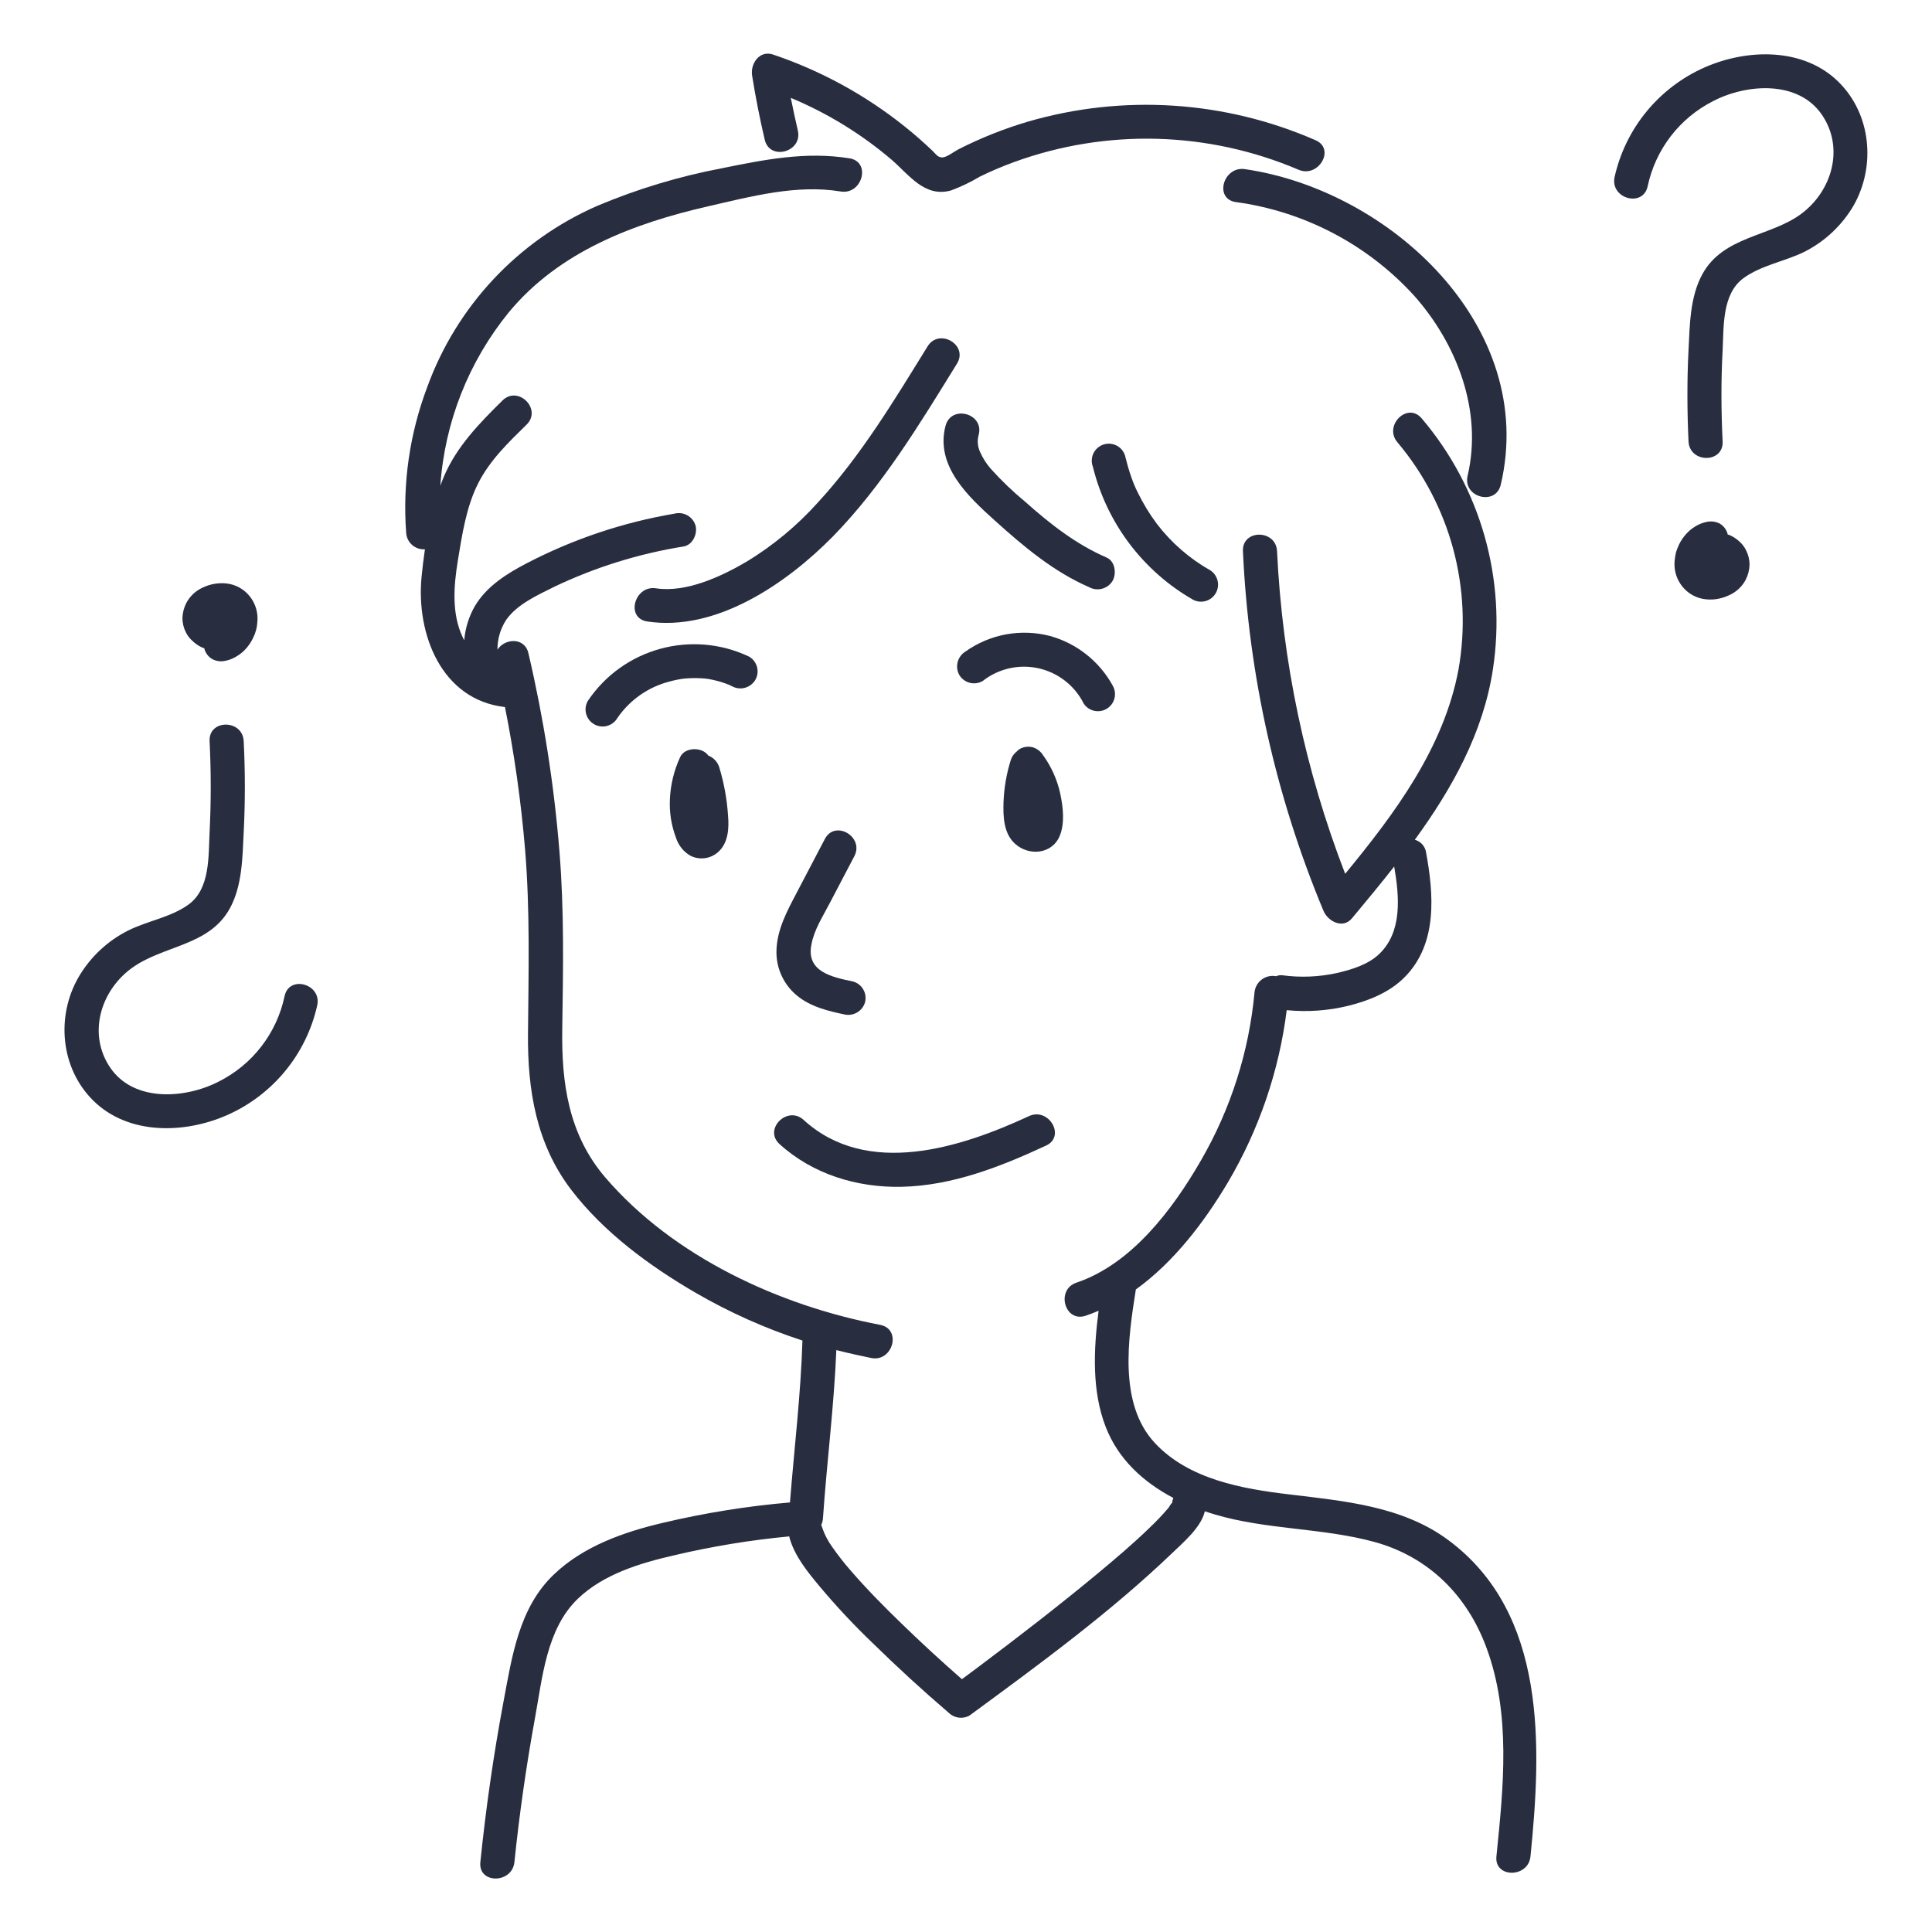
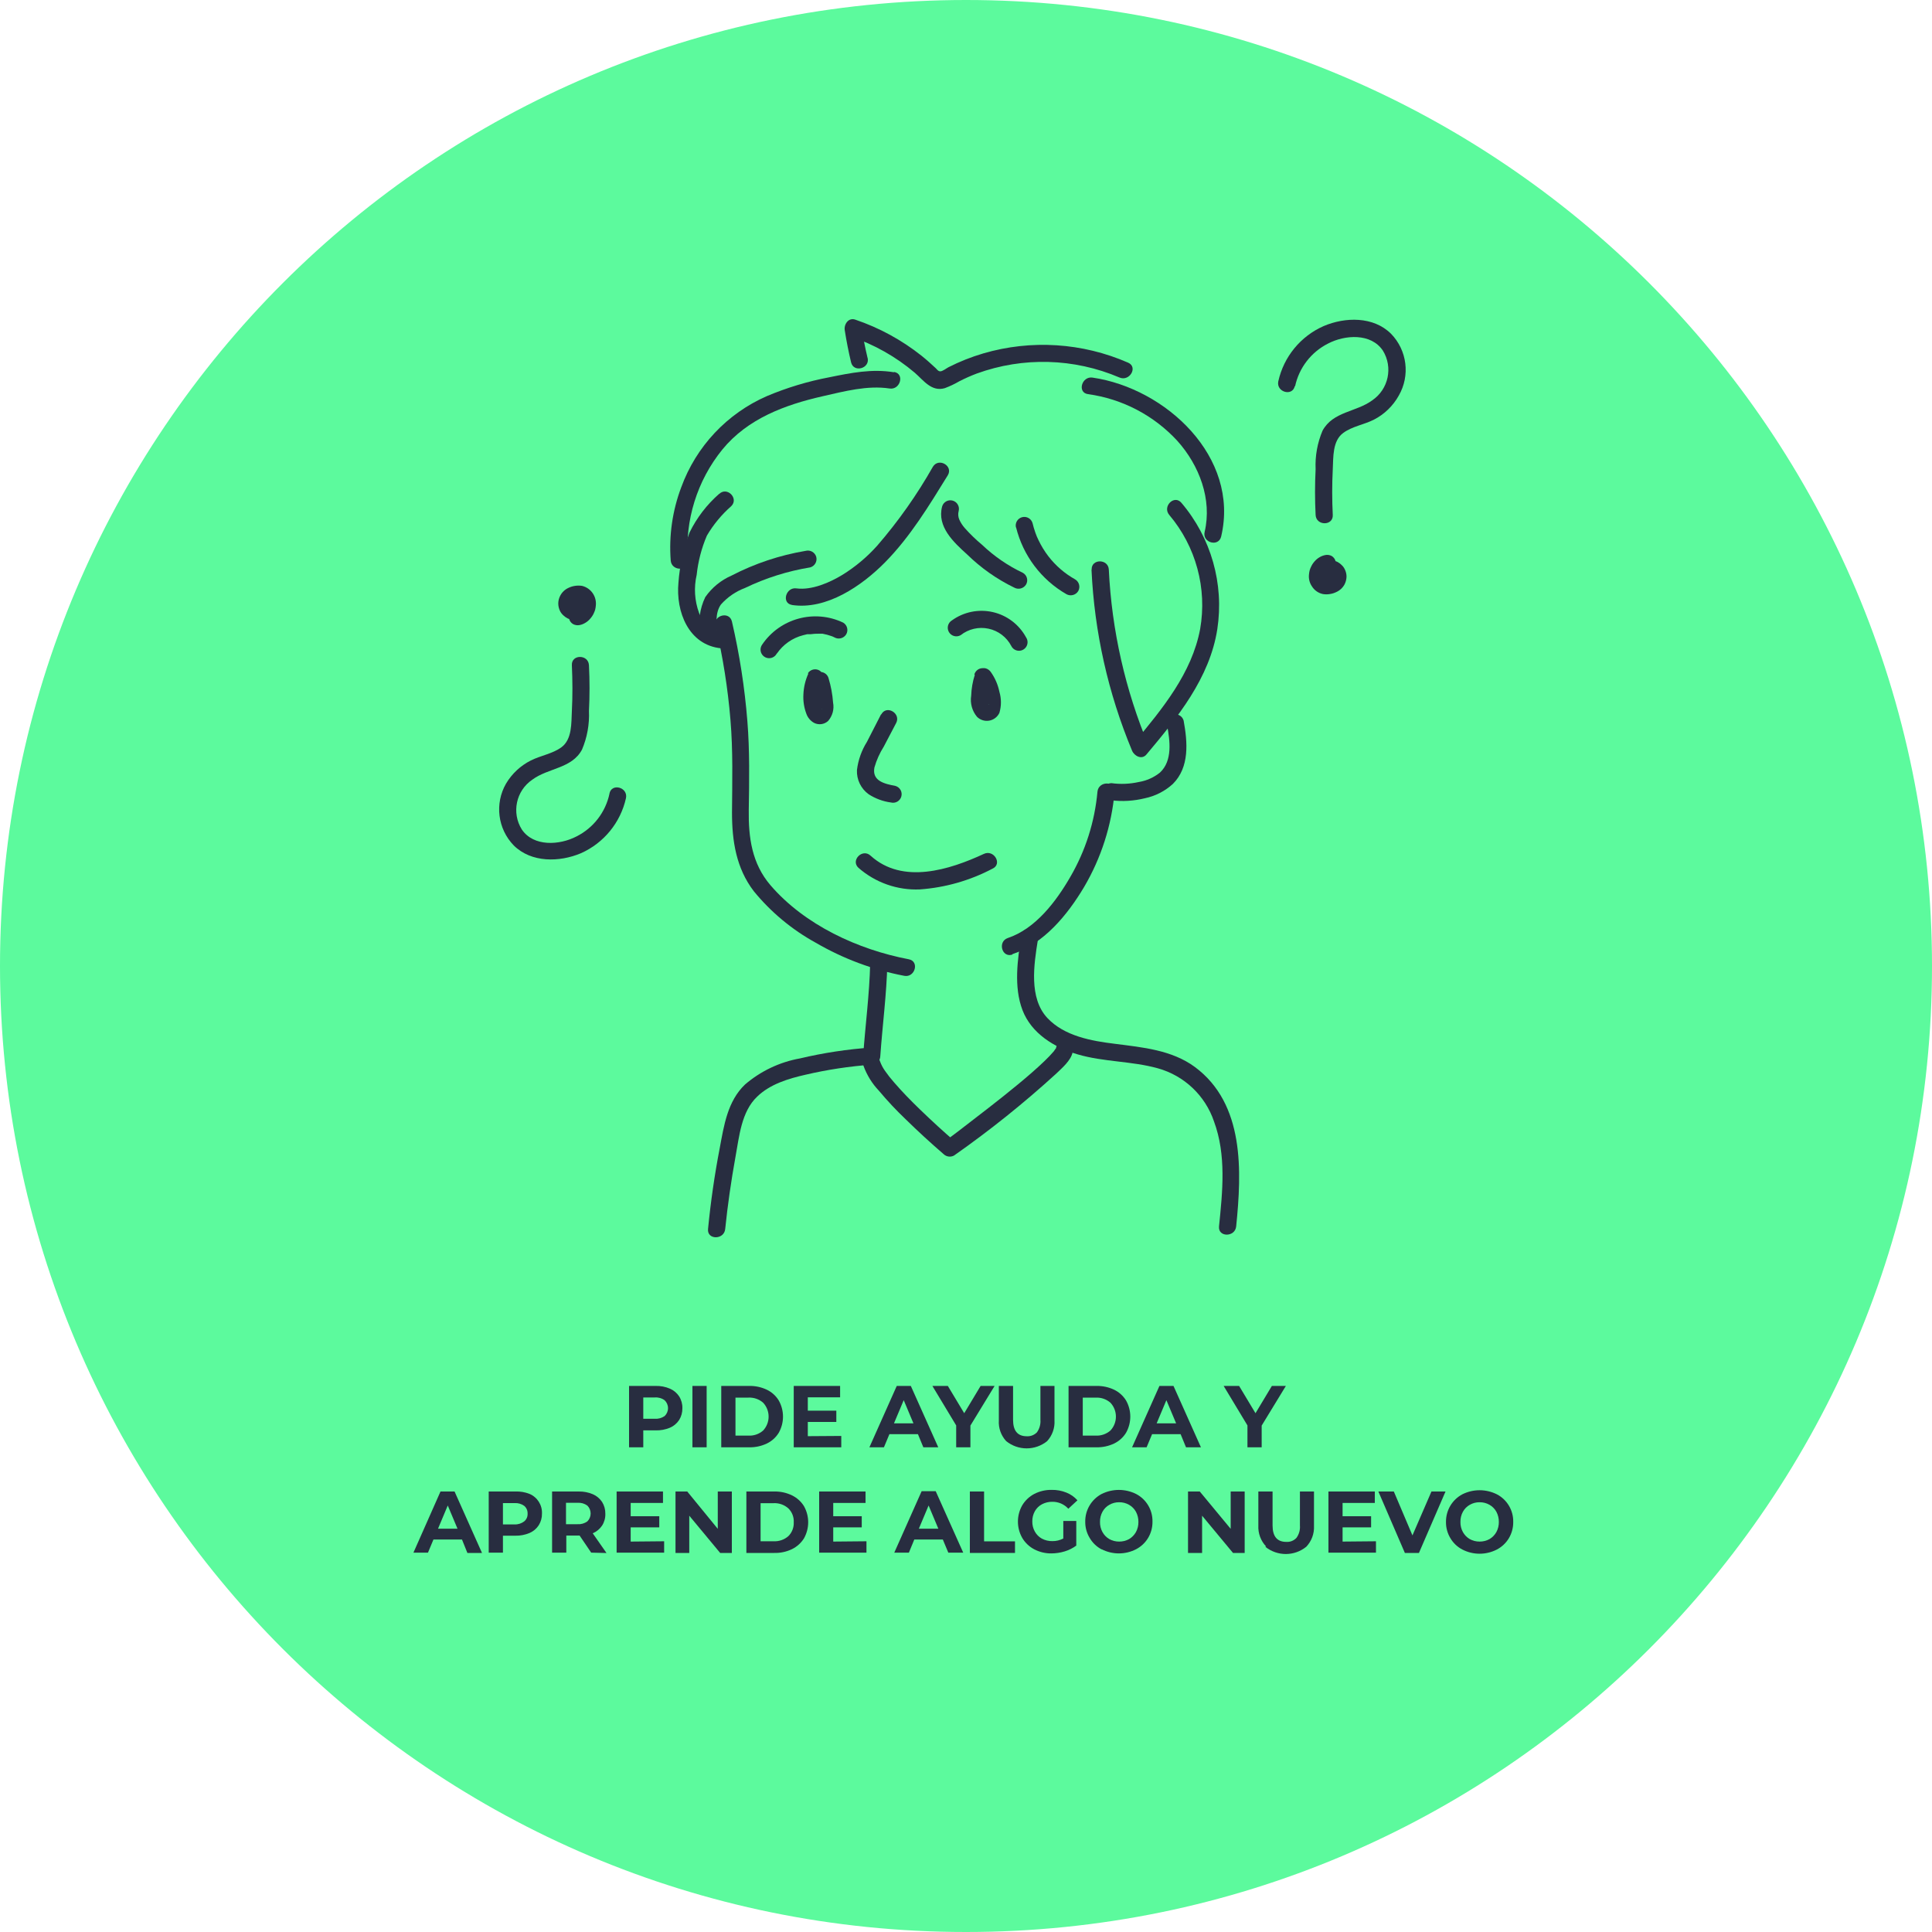
- <svg xmlns="http://www.w3.org/2000/svg" id="Layer_1" data-name="Layer 1" viewBox="0 0 350 350">
+ <svg xmlns="http://www.w3.org/2000/svg" id="Layer_1" data-name="Layer 1" viewBox="0 0 250 250">
  <defs>
-     <style>.cls-1{fill:#282d40;}</style>
+     <style>.cls-1{fill:#5cfa9d;}.cls-2{fill:#282d40;}</style>
  </defs>
-   <path class="cls-1" d="M262.37,279c-8.29-6.16-18.86-7.07-28.77-8.27-8.52-1-18.23-2.72-24.37-9.3-6.66-7.13-4.86-19-3.46-27.83,6.93-5,12.43-12.26,16.68-19.41A81.27,81.27,0,0,0,233.1,183a33.19,33.19,0,0,0,11.19-.8c3.67-.91,7.46-2.43,10.16-5.16,6.05-6.09,5.29-15.09,3.86-22.82a2.82,2.82,0,0,0-2-2.09c6.76-9.3,12.38-19.36,14.14-30.84a56.92,56.92,0,0,0-12.92-45.52c-2.58-3-6.93,1.35-4.37,4.36a50.26,50.26,0,0,1,11.07,41.11c-2.66,14.24-11.5,26.07-20.54,37.06a186.67,186.67,0,0,1-12.34-58.44c-.19-4-6.37-4-6.18,0A191.84,191.84,0,0,0,239.76,165c.79,1.9,3.5,3.36,5.16,1.36,2.55-3.06,5.14-6.18,7.65-9.38.94,5.42,1.52,11.87-2.77,15.9-2,1.89-5,2.79-7.59,3.39a28.39,28.39,0,0,1-9.9.41,2.21,2.21,0,0,0-1.14.17,3.3,3.3,0,0,0-3.9,2.91,74.4,74.4,0,0,1-9.72,30.49C212.44,219.11,205,229,195,232.37c-3.75,1.26-2.14,7.23,1.64,6,.81-.27,1.6-.58,2.38-.92-.91,7.05-1.24,14.5,1.27,21,2.27,5.91,6.87,10.08,12.28,12.92a3.25,3.25,0,0,0-.19.6.57.57,0,0,0,0,.22,1.15,1.15,0,0,0-.17.19c-.6.78-.18.36-.64.91a45.62,45.62,0,0,1-3.25,3.42c-3.09,3-6.38,5.78-9.69,8.53-6.93,5.74-14.06,11.24-21.25,16.64l-3.12,2.32q-5.56-4.86-10.86-10c-3.22-3.11-6.38-6.31-9.31-9.7a47.88,47.88,0,0,1-3.3-4.22,13,13,0,0,1-1.81-3.45,3,3,0,0,0-.21-.55,3.44,3.44,0,0,0,.32-1.27c.7-10.15,2-20.26,2.42-30.43,2.1.54,4.21,1,6.34,1.44,3.88.75,5.55-5.21,1.64-6-18.29-3.49-37.47-12.33-49.8-26.67-6.7-7.8-8-17.14-7.83-27.09.16-10.7.36-21.3-.51-32a243.4,243.4,0,0,0-5.62-35.91c-.69-3-4.35-2.69-5.61-.65a9.71,9.71,0,0,1,1.57-5.39c2-2.86,5.65-4.47,8.7-6A86,86,0,0,1,123.84,99c1.64-.27,2.57-2.31,2.16-3.8a3.16,3.16,0,0,0-3.8-2.15A91,91,0,0,0,95.5,102c-3.63,1.88-7.32,4.18-9.46,7.78A14.87,14.87,0,0,0,84.1,116c-.11-.2-.21-.4-.3-.61-2-4.24-1.6-9.26-.87-13.75.76-4.67,1.53-9.83,3.7-14.09s5.5-7.41,8.77-10.63c2.84-2.79-1.53-7.16-4.37-4.37-4.17,4.11-8.33,8.37-10.64,13.85-.22.52-.42,1.06-.62,1.61A55.79,55.79,0,0,1,92.18,56.57c9.1-11,22.58-16.1,36.12-19.2,7.74-1.77,16-4,24-2.68,3.89.64,5.56-5.31,1.64-6-7.92-1.29-15.49.23-23.26,1.81a111.76,111.76,0,0,0-22.43,6.77A57.15,57.15,0,0,0,77.38,70.17a61.74,61.74,0,0,0-3.8,26.34,3.19,3.19,0,0,0,3.4,3c-.25,1.69-.45,3.37-.61,5-1,10.32,3.57,22.27,15.11,23.58a230.56,230.56,0,0,1,3.64,25.77c.92,11.16.63,22.22.53,33.4-.09,10.24,1.5,20,7.86,28.32,5.89,7.68,14.09,13.71,22.39,18.55a100.83,100.83,0,0,0,19.47,8.72c-.3,9.81-1.49,19.55-2.26,29.33a159.61,159.61,0,0,0-23,3.69c-7.1,1.67-14.41,4.23-19.78,9.37-6.3,6-7.57,14.8-9.11,23-1.81,9.63-3.2,19.35-4.2,29.1-.41,4,5.77,3.92,6.17,0q1.35-13.06,3.71-26c1.36-7.38,2.08-16.26,7.8-21.73,4.67-4.46,11.27-6.44,17.42-7.85A153.63,153.63,0,0,1,143,278.33a.7.7,0,0,0,0,.14c.91,3.41,3.35,6.36,5.55,9a128.25,128.25,0,0,0,9.64,10.28c4.42,4.33,9,8.53,13.7,12.55a3.15,3.15,0,0,0,3.74.49c12.59-9.24,25.45-18.64,36.74-29.45,2.06-2,5.2-4.61,5.9-7.56.6.21,1.2.4,1.81.58,9.44,2.8,19.48,2.39,29,5,9.76,2.72,16.71,9.67,20.2,19.12,4.48,12.11,3.08,25.28,1.81,37.83-.4,3.95,5.78,3.93,6.17,0C279.25,316.52,280.33,292.3,262.37,279Z" />
-   <path class="cls-1" d="M163.32,215c9.23-.2,17.94-3.64,26.19-7.47,3.61-1.67.47-7-3.11-5.33-12.35,5.73-29.3,11.2-40.82.68-2.93-2.67-7.31,1.68-4.37,4.37C147.22,212.72,155.26,215.17,163.32,215Z" />
-   <path class="cls-1" d="M150.33,163.58l4.44-8.47c1.84-3.52-3.49-6.65-5.34-3.12l-5.18,9.89c-1.68,3.2-3.43,6.45-3.58,10.15a10.18,10.18,0,0,0,4.23,8.73c2.31,1.7,5.21,2.41,8,3a3.17,3.17,0,0,0,3.8-2.15,3.11,3.11,0,0,0-2.16-3.8C150.63,177,146,176,147,171.09,147.49,168.41,149.08,166,150.33,163.58Z" />
-   <path class="cls-1" d="M196.23,127.31a3.09,3.09,0,1,0,5.34-3.12,18.64,18.64,0,0,0-11.44-9,18.43,18.43,0,0,0-15.24,2.85,3.18,3.18,0,0,0-1.11,4.23,3.12,3.12,0,0,0,4.23,1.11,12.1,12.1,0,0,1,18.22,3.89Z" />
-   <path class="cls-1" d="M136.83,123.18a3.1,3.1,0,0,0-1.11-4.22,23.21,23.21,0,0,0-29.22,8,3.09,3.09,0,0,0,5.34,3.12,16.39,16.39,0,0,1,9.39-6.6c.49-.14,1-.25,1.48-.35l.73-.13.44-.06a20,20,0,0,1,3.19-.06,10.51,10.51,0,0,1,1.18.11c.55.09,1.1.21,1.64.35a14.09,14.09,0,0,1,1.44.44,7.7,7.7,0,0,1,1.28.54A3.15,3.15,0,0,0,136.83,123.18Z" />
-   <path class="cls-1" d="M128.32,136.88a2.65,2.65,0,0,0-.9-.78c-1.35-.71-3.53-.46-4.23,1.11a20.36,20.36,0,0,0-1.83,7.52,17.3,17.3,0,0,0,1.09,7,5.76,5.76,0,0,0,2.64,3.3,4.48,4.48,0,0,0,5-.67c1.86-1.64,2-4.34,1.8-6.62A38.72,38.72,0,0,0,130.3,139,3.33,3.33,0,0,0,128.32,136.88Z" />
-   <path class="cls-1" d="M192.08,143.8a18.62,18.62,0,0,0-3.13-7,3.36,3.36,0,0,0-1.85-1.42,3.19,3.19,0,0,0-2.38.31,3.51,3.51,0,0,0-.55.47,3.19,3.19,0,0,0-1.07,1.57,29,29,0,0,0-1.3,7.57c-.09,2.58,0,5.68,2.08,7.55,2.5,2.27,6.69,1.93,8.09-1.4C192.94,149.11,192.58,146.17,192.08,143.8Z" />
-   <path class="cls-1" d="M138.54,25.32c.91,3.86,6.87,2.23,6-1.65q-.69-3-1.28-5.94A69.13,69.13,0,0,1,161.48,28.9c3.21,2.75,6,6.94,10.81,5.6A31.47,31.47,0,0,0,177.5,32a64.47,64.47,0,0,1,6.29-2.67,70.13,70.13,0,0,1,51.43,1.41c3.61,1.58,6.76-3.74,3.12-5.33a76.63,76.63,0,0,0-52.17-3.36,74.51,74.51,0,0,0-12.54,5c-.7.35-2.19,1.53-3,1.47s-1.08-.6-1.63-1.13c-1.65-1.58-3.36-3.09-5.15-4.51a78.15,78.15,0,0,0-23.81-13c-2.45-.83-4.13,1.67-3.79,3.8Q137.19,19.57,138.54,25.32Z" />
-   <path class="cls-1" d="M223.84,36.6a53.48,53.48,0,0,1,32.25,16.86c7.84,8.77,12.54,21,9.78,32.74-.91,3.87,5.05,5.52,6,1.64,6.74-28.63-20-53.36-46.34-57.2C221.6,30.07,219.92,36,223.84,36.6Z" />
-   <path class="cls-1" d="M173.37,65.87c2.09-3.4-3.25-6.5-5.33-3.12-6.09,9.85-12.12,19.9-20,28.42a57.45,57.45,0,0,1-12.72,10.54c-4.6,2.71-11,5.7-16.47,4.87-3.89-.6-5.57,5.35-1.64,6,12.54,1.92,25.3-6.9,33.64-15.36C159.87,88,166.62,76.79,173.37,65.87Z" />
-   <path class="cls-1" d="M200.46,101c-5.55-2.4-10.27-6.12-14.76-10.12a57.4,57.4,0,0,1-6.25-6,12.1,12.1,0,0,1-1.9-3,4.49,4.49,0,0,1-.25-3.13c1-3.84-4.94-5.49-6-1.64-1.93,7.28,4.12,12.87,9,17.26,5.15,4.65,10.59,9.21,17,12a3.19,3.19,0,0,0,4.23-1.1C202.33,103.9,202,101.65,200.46,101Z" />
-   <path class="cls-1" d="M216.16,108.66a3.09,3.09,0,0,0,3.11-5.33,32,32,0,0,1-9.67-8.4,35.08,35.08,0,0,1-3.5-5.74,22,22,0,0,1-1.18-2.83c-.39-1.12-.72-2.25-1-3.39A3.09,3.09,0,1,0,198,84.61,38.28,38.28,0,0,0,216.16,108.66Z" />
-   <path class="cls-1" d="M333.1,14.87c-6.34-6.3-16.53-6.06-24.24-2.68a28.51,28.51,0,0,0-16.37,19.92c-.8,3.88,5.16,5.54,6,1.64a22.52,22.52,0,0,1,11.91-15.46c6.06-3.13,15.41-3.79,19.69,2.55,4.06,6,1.8,13.76-3.79,17.91s-14.12,4-17.9,10.92c-2.26,4.13-2.28,9.21-2.51,13.8-.28,5.49-.25,11,0,16.49.2,4,6.38,4,6.18,0-.27-5.5-.3-11,0-16.49.22-4.35-.13-10.26,3.82-13.11,3.21-2.32,7.44-3,10.95-4.72a21.67,21.67,0,0,0,9-8.48C339.82,30.06,339,20.73,333.1,14.87Z" />
-   <path class="cls-1" d="M315.1,98.09A6.54,6.54,0,0,0,313.48,97l-.51-.19s0-.07,0-.1a3.13,3.13,0,0,0-1.41-1.85,3.52,3.52,0,0,0-2.39-.31,6.21,6.21,0,0,0-2.07.83,7.15,7.15,0,0,0-1.71,1.44,7.9,7.9,0,0,0-1.23,1.86,11.11,11.11,0,0,0-.53,1.35,11.35,11.35,0,0,0-.25,1.53,6.43,6.43,0,0,0,1.06,4.24,6.24,6.24,0,0,0,3.95,2.67,7.56,7.56,0,0,0,2.51.07,8.11,8.11,0,0,0,2.34-.71,6.26,6.26,0,0,0,3-2.78,6.51,6.51,0,0,0,.71-2.73,5.82,5.82,0,0,0-.64-2.65A5.29,5.29,0,0,0,315.1,98.09Z" />
-   <path class="cls-1" d="M51.55,180.48a22.5,22.5,0,0,1-11.91,15.45c-6.06,3.13-15.41,3.79-19.69-2.54-4.06-6-1.8-13.76,3.79-17.92,5.74-4.27,14.12-4,17.9-10.91,2.26-4.13,2.28-9.22,2.51-13.8a164.9,164.9,0,0,0,0-16.49c-.2-4-6.38-4-6.18,0a164.9,164.9,0,0,1,0,16.49c-.22,4.34.13,10.25-3.82,13.11-3.21,2.32-7.44,2.95-10.95,4.71a21.69,21.69,0,0,0-9,8.49c-4.06,7.09-3.23,16.42,2.66,22.28,6.34,6.3,16.53,6.07,24.24,2.68a28.52,28.52,0,0,0,16.37-19.91C58.31,178.24,52.35,176.58,51.55,180.48Z" />
-   <path class="cls-1" d="M34.9,116.14a6.25,6.25,0,0,0,1.62,1.12,5.27,5.27,0,0,0,.51.19s0,.07,0,.11a3.11,3.11,0,0,0,1.42,1.84,3.43,3.43,0,0,0,2.38.31,6,6,0,0,0,2.07-.83,6.89,6.89,0,0,0,1.71-1.43,8,8,0,0,0,1.23-1.87,7.1,7.1,0,0,0,.78-2.87,6.45,6.45,0,0,0-1.06-4.25,6.28,6.28,0,0,0-3.95-2.67,7.56,7.56,0,0,0-2.51-.06,7.79,7.79,0,0,0-2.34.7,6.29,6.29,0,0,0-3,2.79,6.43,6.43,0,0,0-.71,2.72,5.76,5.76,0,0,0,.64,2.65A5.21,5.21,0,0,0,34.9,116.14Z" />
+   <circle class="cls-1" cx="125" cy="125" r="125" />
+   <path class="cls-2" d="M86.68,179.69a2.7,2.7,0,0,1,1.2,1,2.74,2.74,0,0,1,.42,1.53,2.79,2.79,0,0,1-.42,1.53,2.7,2.7,0,0,1-1.2,1,4.49,4.49,0,0,1-1.83.34H83.24v2.19H81.4v-7.94h3.45A4.33,4.33,0,0,1,86.68,179.69ZM86,183.24a1.41,1.41,0,0,0,0-2.05,1.89,1.89,0,0,0-1.26-.36h-1.5v2.76h1.5A2,2,0,0,0,86,183.24Z" />
+   <path class="cls-2" d="M89.6,179.34h1.84v7.94H89.6Z" />
+   <path class="cls-2" d="M93.33,179.34h3.61a5.08,5.08,0,0,1,2.29.49,3.65,3.65,0,0,1,1.54,1.39,4.25,4.25,0,0,1,0,4.18,3.65,3.65,0,0,1-1.54,1.39,5.08,5.08,0,0,1-2.29.49H93.33Zm3.52,6.43a2.68,2.68,0,0,0,1.9-.66,2.64,2.64,0,0,0,0-3.6,2.68,2.68,0,0,0-1.9-.66H95.17v4.92Z" />
+   <path class="cls-2" d="M108.86,185.81v1.47h-6.15v-7.94h6v1.47h-4.18v1.73h3.69V184h-3.69v1.84Z" />
+   <path class="cls-2" d="M118.78,185.58h-3.69l-.71,1.7H112.5l3.54-7.94h1.82l3.55,7.94h-1.93Zm-.58-1.4-1.26-3-1.26,3Z" />
+   <path class="cls-2" d="M125.57,184.47v2.81h-1.84v-2.83l-3.08-5.11h2l2.12,3.53,2.12-3.53h1.81Z" />
+   <path class="cls-2" d="M130.2,186.48a3.61,3.61,0,0,1-.95-2.69v-4.45h1.84v4.38q0,2.13,1.77,2.13a1.68,1.68,0,0,0,1.32-.51,2.45,2.45,0,0,0,.45-1.62v-4.38h1.82v4.45a3.65,3.65,0,0,1-.95,2.69,4.21,4.21,0,0,1-5.3,0Z" />
+   <path class="cls-2" d="M138.27,179.34h3.61a5.1,5.1,0,0,1,2.29.49,3.71,3.71,0,0,1,1.54,1.39,4.25,4.25,0,0,1,0,4.18,3.71,3.71,0,0,1-1.54,1.39,5.1,5.1,0,0,1-2.29.49h-3.61Zm3.52,6.43a2.7,2.7,0,0,0,1.9-.66,2.64,2.64,0,0,0,0-3.6,2.7,2.7,0,0,0-1.9-.66h-1.68v4.92Z" />
+   <path class="cls-2" d="M152.77,185.58h-3.69l-.71,1.7h-1.88l3.54-7.94h1.82l3.55,7.94h-1.93Zm-.58-1.4-1.26-3-1.26,3Z" />
+   <path class="cls-2" d="M163.26,184.47v2.81h-1.84v-2.83l-3.08-5.11h2l2.12,3.53,2.12-3.53h1.81Z" />
+   <path class="cls-2" d="M59.78,199.21H56.09l-.71,1.7H53.5L57,193h1.82l3.55,7.95H60.48Zm-.58-1.4-1.26-3-1.26,3Z" />
+   <path class="cls-2" d="M68.52,193.31a2.64,2.64,0,0,1,1.61,2.54,2.73,2.73,0,0,1-.42,1.52,2.67,2.67,0,0,1-1.19,1,4.51,4.51,0,0,1-1.84.35h-1.6v2.19H63.24V193h3.44A4.51,4.51,0,0,1,68.52,193.31Zm-.68,3.55a1.21,1.21,0,0,0,.43-1,1.25,1.25,0,0,0-.43-1,1.93,1.93,0,0,0-1.26-.36h-1.5v2.76h1.5A1.93,1.93,0,0,0,67.84,196.86Z" />
+   <path class="cls-2" d="M76.5,200.91,75,198.7H73.28v2.21H71.44V193h3.44a4.46,4.46,0,0,1,1.83.35,2.77,2.77,0,0,1,1.2,1,2.8,2.8,0,0,1,.42,1.54,2.68,2.68,0,0,1-.42,1.52,2.77,2.77,0,0,1-1.21,1l1.78,2.55ZM76,194.82a1.93,1.93,0,0,0-1.26-.36h-1.5v2.77h1.5a1.93,1.93,0,0,0,1.26-.36,1.44,1.44,0,0,0,0-2.05Z" />
+   <path class="cls-2" d="M85.94,199.44v1.47H79.79V193h6v1.48H81.61v1.72h3.7v1.44h-3.7v1.84Z" />
+   <path class="cls-2" d="M94.7,193v7.95H93.19l-4-4.82v4.82H87.41V193h1.52l3.95,4.83V193Z" />
+   <path class="cls-2" d="M96.58,193h3.61a5,5,0,0,1,2.29.5,3.73,3.73,0,0,1,1.55,1.39,4.25,4.25,0,0,1,0,4.18,3.8,3.8,0,0,1-1.55,1.39,5,5,0,0,1-2.29.49H96.58Zm3.52,6.44a2.7,2.7,0,0,0,1.91-.66,2.37,2.37,0,0,0,.7-1.8,2.34,2.34,0,0,0-.7-1.8,2.67,2.67,0,0,0-1.91-.67H98.42v4.93Z" />
+   <path class="cls-2" d="M112.12,199.44v1.47H106V193h6v1.48h-4.18v1.72h3.69v1.44h-3.69v1.84Z" />
+   <path class="cls-2" d="M122,199.21h-3.69l-.7,1.7h-1.89l3.54-7.95h1.82l3.56,7.95h-1.93Zm-.58-1.4-1.26-3-1.26,3Z" />
+   <path class="cls-2" d="M125.5,193h1.84v6.45h4v1.5H125.5Z" />
+   <path class="cls-2" d="M137.59,196.81h1.68V200a5,5,0,0,1-1.5.75,6,6,0,0,1-1.71.26,4.68,4.68,0,0,1-2.23-.53,3.92,3.92,0,0,1-1.55-1.47,4.27,4.27,0,0,1,0-4.23,4,4,0,0,1,1.56-1.47,4.78,4.78,0,0,1,2.25-.52,4.84,4.84,0,0,1,1.9.35,3.75,3.75,0,0,1,1.43,1l-1.18,1.09a2.74,2.74,0,0,0-2.06-.9,2.81,2.81,0,0,0-1.35.32,2.28,2.28,0,0,0-.92.9,2.62,2.62,0,0,0-.33,1.33,2.58,2.58,0,0,0,.33,1.31,2.34,2.34,0,0,0,.91.91,2.79,2.79,0,0,0,1.34.32,2.93,2.93,0,0,0,1.43-.34Z" />
+   <path class="cls-2" d="M142.59,200.51A3.85,3.85,0,0,1,141,199a3.94,3.94,0,0,1-.57-2.1,4,4,0,0,1,2.12-3.58,5,5,0,0,1,4.46,0,3.94,3.94,0,0,1,2.12,3.58,4,4,0,0,1-.56,2.1,3.94,3.94,0,0,1-1.56,1.47,4.87,4.87,0,0,1-4.46,0Zm3.51-1.35a2.43,2.43,0,0,0,.89-.91,2.67,2.67,0,0,0,.32-1.31,2.74,2.74,0,0,0-.32-1.32,2.33,2.33,0,0,0-.89-.9,2.52,2.52,0,0,0-1.28-.33,2.48,2.48,0,0,0-1.27.33,2.27,2.27,0,0,0-.89.9,2.63,2.63,0,0,0-.32,1.32,2.57,2.57,0,0,0,.32,1.31,2.36,2.36,0,0,0,.89.91,2.58,2.58,0,0,0,1.27.32A2.61,2.61,0,0,0,146.1,199.16Z" />
+   <path class="cls-2" d="M161.06,193v7.95h-1.51l-4-4.82v4.82h-1.82V193h1.52l4,4.83V193Z" />
+   <path class="cls-2" d="M163.83,200.11a3.66,3.66,0,0,1-1-2.7V193h1.84v4.39q0,2.13,1.77,2.13a1.64,1.64,0,0,0,1.32-.52,2.4,2.4,0,0,0,.45-1.61V193h1.82v4.45a3.66,3.66,0,0,1-1,2.7,4.21,4.21,0,0,1-5.3,0Z" />
+   <path class="cls-2" d="M178.05,199.44v1.47H171.9V193h6v1.48h-4.17v1.72h3.69v1.44h-3.69v1.84Z" />
+   <path class="cls-2" d="M187.05,193l-3.44,7.95h-1.82L178.36,193h2l2.41,5.68,2.46-5.68Z" />
+   <path class="cls-2" d="M189.23,200.51a3.85,3.85,0,0,1-1.55-1.47,3.94,3.94,0,0,1-.57-2.1,4,4,0,0,1,2.12-3.58,5,5,0,0,1,4.46,0,3.94,3.94,0,0,1,2.12,3.58,4,4,0,0,1-.56,2.1,3.94,3.94,0,0,1-1.56,1.47,4.87,4.87,0,0,1-4.46,0Zm3.51-1.35a2.43,2.43,0,0,0,.89-.91,2.67,2.67,0,0,0,.32-1.31,2.74,2.74,0,0,0-.32-1.32,2.33,2.33,0,0,0-.89-.9,2.52,2.52,0,0,0-1.28-.33,2.48,2.48,0,0,0-1.27.33,2.27,2.27,0,0,0-.89.9,2.63,2.63,0,0,0-.32,1.32,2.57,2.57,0,0,0,.32,1.31,2.36,2.36,0,0,0,.89.91,2.58,2.58,0,0,0,1.27.32A2.61,2.61,0,0,0,192.74,199.16Z" />
+   <path class="cls-2" d="M92.6,81a83.11,83.11,0,0,1,1.92,12.14c.34,4,.23,8,.2,12,0,3.68.54,7.2,2.82,10.18a27.4,27.4,0,0,0,8,6.66,36.24,36.24,0,0,0,11.47,4.29c1.39.27,2-1.87.59-2.14-6.57-1.25-13.47-4.43-17.9-9.58-2.4-2.8-2.86-6.16-2.81-9.74.06-3.84.13-7.65-.18-11.49a88.06,88.06,0,0,0-2-12.9c-.33-1.39-2.47-.8-2.14.59Z" />
+   <path class="cls-2" d="M131,123.47c4.1-1.38,7.13-5.08,9.28-8.69a29.42,29.42,0,0,0,3.95-12.33c.13-1.42-2.09-1.42-2.22,0a26.69,26.69,0,0,1-3.5,11c-1.83,3.17-4.49,6.72-8.1,7.93-1.35.46-.77,2.6.59,2.14Z" />
+   <path class="cls-2" d="M112.6,124.66c-.09,4-.63,8-.91,12l1.11-1.11a57.27,57.27,0,0,0-9.29,1.41,15,15,0,0,0-7.1,3.37c-2.27,2.16-2.73,5.31-3.28,8.25q-1,5.19-1.51,10.46c-.14,1.42,2.08,1.41,2.22,0,.32-3.13.77-6.24,1.33-9.34.49-2.65.75-5.84,2.81-7.8,1.67-1.61,4-2.32,6.25-2.83a55.26,55.26,0,0,1,8.57-1.3,1.13,1.13,0,0,0,1.11-1.11c.28-4,.82-8,.91-12a1.11,1.11,0,0,0-2.22,0Z" />
+   <path class="cls-2" d="M132.16,121.06c-.49,3.1-1,6.64.15,9.65s4.1,4.83,7.12,5.72c3.39,1,7,.86,10.4,1.81a10.7,10.7,0,0,1,7.26,6.87c1.61,4.35,1.11,9.08.65,13.59-.14,1.42,2.08,1.41,2.22,0,.72-7.13,1.11-15.84-5.34-20.63-3-2.21-6.78-2.54-10.34-3-3.06-.37-6.55-1-8.75-3.34-2.42-2.59-1.74-6.93-1.23-10.11.22-1.4-1.92-2-2.14-.59Z" />
+   <path class="cls-2" d="M111.73,137.9a9.25,9.25,0,0,0,2,3.24,44.68,44.68,0,0,0,3.46,3.69q2.39,2.34,4.92,4.52a1.15,1.15,0,0,0,1.35.17,131.77,131.77,0,0,0,13.2-10.58c.75-.73,1.92-1.7,2.14-2.79.28-1.39-1.86-2-2.14-.59-.06.26.14-.12-.07.15s-.07.13-.23.33q-.56.65-1.17,1.23c-1.11,1.07-2.29,2.08-3.48,3.06-2.49,2.06-5.05,4-7.64,6-.57.43-1.15.87-1.73,1.29l1.34.18c-1.59-1.36-3.13-2.78-4.63-4.23-1.16-1.12-2.29-2.27-3.34-3.49a15.8,15.8,0,0,1-1.19-1.51,5.15,5.15,0,0,1-.65-1.24,1.11,1.11,0,0,0-2.14.59Z" />
+   <path class="cls-2" d="M111.09,112.3a11.32,11.32,0,0,0,7.94,2.79,23.8,23.8,0,0,0,9.41-2.69c1.3-.6.17-2.51-1.12-1.91-4.44,2.06-10.52,4-14.66.24-1.06-1-2.63.61-1.57,1.57Z" />
+   <path class="cls-2" d="M114,92.45,112.18,96a8.89,8.89,0,0,0-1.29,3.64,3.65,3.65,0,0,0,1.52,3.14,7,7,0,0,0,2.87,1.06,1.11,1.11,0,0,0,.59-2.14c-1.4-.27-3.06-.63-2.72-2.39a10.39,10.39,0,0,1,1.21-2.7l1.6-3.05c.66-1.26-1.25-2.38-1.92-1.12Z" />
+   <path class="cls-2" d="M124.31,82.19a4.35,4.35,0,0,1,6.55,1.4,1.11,1.11,0,1,0,1.91-1.12,6.55,6.55,0,0,0-9.58-2.2,1.11,1.11,0,0,0,1.12,1.92Z" />
+   <path class="cls-2" d="M100.53,84.57a5.88,5.88,0,0,1,3.38-2.37l.53-.13.3,0h.12A7.37,7.37,0,0,1,106,82l.42,0,.59.13a5.16,5.16,0,0,1,.52.16,2.34,2.34,0,0,1,.45.19,1.13,1.13,0,0,0,1.52-.4,1.11,1.11,0,0,0-.39-1.51,8.34,8.34,0,0,0-10.5,2.86,1.11,1.11,0,1,0,1.91,1.12Z" />
+   <path class="cls-2" d="M104.61,87.14a7.23,7.23,0,0,0-.65,2.7,6.09,6.09,0,0,0,.38,2.51,2.17,2.17,0,0,0,1,1.19,1.61,1.61,0,0,0,1.81-.24,2.8,2.8,0,0,0,.65-2.38,14.49,14.49,0,0,0-.58-3.14,1.11,1.11,0,1,0-2.14.59,12,12,0,0,1,.33,1.31c0,.23.09.46.12.7,0-.2,0,0,0,.07l0,.37c0,.22,0,.44,0,.66,0,.06,0,.12,0,.18s0,.08,0-.11l0,.12a1.67,1.67,0,0,0-.05.18c.08-.17.09-.21,0-.1s0,.06.08-.09c-.14.14.22-.14.06,0a.68.68,0,0,1,.69,0c-.1-.06-.07,0,.08.06h0c0,.08.06.08,0,0l-.06-.12c.07.16.08.19,0,.08a.56.56,0,0,1,0-.12c0-.09-.06-.19-.08-.28a2,2,0,0,1-.12-.59c0,.31,0-.06,0-.13s0-.17,0-.25,0-.4,0-.6,0-.44,0-.12c0-.09,0-.17,0-.26s.08-.38.14-.57.07-.22.11-.33l.06-.16c-.06.14-.06.15,0,0a1.14,1.14,0,0,0-.4-1.51,1.12,1.12,0,0,0-1.52.39Z" />
+   <path class="cls-2" d="M126.14,87.32a10,10,0,0,0-.47,2.71,3.42,3.42,0,0,0,.75,2.72,1.8,1.8,0,0,0,2.9-.5,4.82,4.82,0,0,0,0-2.74A6.77,6.77,0,0,0,128.24,87a1.22,1.22,0,0,0-.67-.51,1.15,1.15,0,0,0-.85.11,1.12,1.12,0,0,0-.4,1.52,6.43,6.43,0,0,1,.61,1c0,.12,0,.1,0,0l.06.14.1.28c.05.17.1.34.14.52a2.5,2.5,0,0,1,.05.29l0,.15c0-.17,0-.19,0-.07s0,.4,0,.61,0,.2,0,.3,0,.09,0,.13c0-.19,0-.22,0-.1-.1.29.09-.13,0,0a.51.51,0,0,1,.23-.23l.14-.06c-.09,0,0,0,.16,0h-.12c.2,0,.24,0,.13,0s-.08,0,.1.05l-.1-.06q.23.18.09.06.17.21.06.06a.75.75,0,0,1-.07-.12c.07.16.08.18,0,.07s0-.09,0-.14,0-.09,0-.14c0,.18,0,.2,0,.08s0-.4,0-.6,0-.42,0-.64l0-.33c0-.13,0-.12,0,0l0-.17a8.47,8.47,0,0,1,.32-1.32,1.11,1.11,0,1,0-2.14-.59Z" />
+   <path class="cls-2" d="M112.27,46.35c-.33-1.38-.6-2.76-.82-4.16l-1.37,1.36a25.31,25.31,0,0,1,8.29,4.68c1.15,1,2.16,2.49,3.88,2a12,12,0,0,0,1.88-.89,22.36,22.36,0,0,1,2.25-1,25.16,25.16,0,0,1,18.48.51c1.3.56,2.43-1.35,1.12-1.92a27.48,27.48,0,0,0-18.74-1.2,26.47,26.47,0,0,0-4.51,1.79c-.25.13-.78.55-1.07.53s-.38-.22-.58-.41c-.6-.56-1.21-1.11-1.85-1.62a28.51,28.51,0,0,0-8.56-4.66c-.88-.3-1.48.6-1.36,1.37.22,1.4.49,2.78.82,4.16s2.47.8,2.14-.59Z" />
+   <path class="cls-2" d="M140.78,51a19.29,19.29,0,0,1,11.58,6.06c2.82,3.15,4.51,7.55,3.52,11.77-.33,1.39,1.81,2,2.14.59,2.42-10.29-7.17-19.18-16.65-20.56-1.4-.2-2,1.94-.59,2.14Z" />
+   <path class="cls-2" d="M92.83,82.07c-.12-1.26-.32-2.75.46-3.85a7.89,7.89,0,0,1,3.12-2.14,30.89,30.89,0,0,1,8.43-2.66,1.12,1.12,0,0,0,.78-1.37,1.13,1.13,0,0,0-1.37-.77,32.55,32.55,0,0,0-9.59,3.2,8.06,8.06,0,0,0-3.4,2.79,7.84,7.84,0,0,0-.65,4.8,1.14,1.14,0,0,0,1.11,1.11,1.11,1.11,0,0,0,1.11-1.11Z" />
+   <path class="cls-2" d="M102.44,78.28c4.51.69,9.09-2.48,12.09-5.52,3.26-3.31,5.69-7.33,8.11-11.25.75-1.22-1.17-2.33-1.92-1.12a63.28,63.28,0,0,1-7.2,10.21A20.55,20.55,0,0,1,109,74.39c-1.65,1-3.94,2-5.92,1.75-1.39-.22-2,1.92-.59,2.14Z" />
+   <path class="cls-2" d="M121.91,65.54c-.69,2.61,1.48,4.62,3.23,6.2a23.21,23.21,0,0,0,6.11,4.3,1.14,1.14,0,0,0,1.52-.4,1.1,1.1,0,0,0-.4-1.51,20.25,20.25,0,0,1-5.3-3.64,20.87,20.87,0,0,1-2.24-2.17,4.35,4.35,0,0,1-.69-1.07,1.68,1.68,0,0,1-.09-1.12,1.11,1.11,0,0,0-2.14-.59Z" />
+   <path class="cls-2" d="M131.48,68.24A13.8,13.8,0,0,0,138,76.89a1.14,1.14,0,0,0,1.52-.4,1.12,1.12,0,0,0-.4-1.52,11.39,11.39,0,0,1-3.47-3,11.71,11.71,0,0,1-1.26-2.06,7.78,7.78,0,0,1-.42-1,12.26,12.26,0,0,1-.36-1.22,1.11,1.11,0,0,0-2.14.59Z" />
+   <path class="cls-2" d="M115.67,48.17c-2.85-.47-5.57.08-8.36.65a39.83,39.83,0,0,0-8.06,2.43,20.55,20.55,0,0,0-11.1,11.81,22.1,22.1,0,0,0-1.36,9.46c.1,1.42,2.32,1.43,2.22,0a20.26,20.26,0,0,1,4.46-14.35c3.27-4,8.11-5.79,13-6.9,2.78-.63,5.76-1.43,8.63-1,1.39.23,2-1.91.59-2.14Z" />
+   <path class="cls-2" d="M93.06,63.9a16,16,0,0,0-3.83,5,22.94,22.94,0,0,0-1.44,6.5c-.35,3.74,1.3,8.06,5.51,8.49,1.42.14,1.41-2.08,0-2.22a3.81,3.81,0,0,1-2.84-2.35,8.66,8.66,0,0,1-.31-4.94,17.64,17.64,0,0,1,1.32-5.07,15.63,15.63,0,0,1,3.16-3.82c1-1-.55-2.57-1.57-1.57Z" />
+   <path class="cls-2" d="M141.24,73.71a69.12,69.12,0,0,0,5.25,23.43c.29.69,1.26,1.21,1.86.49,4-4.76,8.19-9.89,9.17-16.22a20.47,20.47,0,0,0-4.65-16.35c-.93-1.09-2.49.48-1.57,1.57a18.06,18.06,0,0,1,4,14.76c-1.07,5.71-4.89,10.33-8.5,14.67l1.85.49a67.49,67.49,0,0,1-5.17-22.84c-.06-1.42-2.28-1.43-2.22,0Z" />
+   <path class="cls-2" d="M143.82,103.56a12,12,0,0,0,4.3-.26,7.72,7.72,0,0,0,3.65-1.86c2.18-2.18,1.9-5.42,1.39-8.2a1.11,1.11,0,0,0-1.36-.77,1.13,1.13,0,0,0-.78,1.36c.37,2,.74,4.59-.92,6.14a5.9,5.9,0,0,1-2.73,1.22,10.08,10.08,0,0,1-3.55.15,1.11,1.11,0,0,0-1.11,1.11,1.14,1.14,0,0,0,1.11,1.11Z" />
+   <path class="cls-2" d="M167.58,50a8.1,8.1,0,0,1,4.28-5.55c2.18-1.13,5.54-1.37,7.08.91a4.76,4.76,0,0,1-1.37,6.44c-2.06,1.53-5.07,1.43-6.43,3.92a11.45,11.45,0,0,0-.9,5,58.45,58.45,0,0,0,0,5.92c.07,1.42,2.29,1.43,2.22,0a58.45,58.45,0,0,1,0-5.92c.08-1.56-.05-3.69,1.37-4.71,1.15-.84,2.67-1.06,3.94-1.7A7.7,7.7,0,0,0,181,51.19a6.68,6.68,0,0,0-1-8c-2.28-2.27-5.94-2.18-8.71-1a10.23,10.23,0,0,0-5.88,7.16c-.29,1.39,1.85,2,2.14.59Z" />
+   <path class="cls-2" d="M174,73.64a1.75,1.75,0,0,0-.42-.55,2.17,2.17,0,0,0-.58-.41l-.18-.07a0,0,0,0,0,0,0,1.11,1.11,0,0,0-.51-.67,1.25,1.25,0,0,0-.85-.11,2.31,2.31,0,0,0-.75.3,2.51,2.51,0,0,0-.61.52,2.68,2.68,0,0,0-.44.67,2.53,2.53,0,0,0-.19.48,3.5,3.5,0,0,0-.09.55,2.27,2.27,0,0,0,.38,1.52,2.21,2.21,0,0,0,1.42,1,2.72,2.72,0,0,0,.9,0,2.82,2.82,0,0,0,.84-.26,2.26,2.26,0,0,0,1.07-1,2.33,2.33,0,0,0,.25-1A2.11,2.11,0,0,0,174,73.64Z" />
+   <path class="cls-2" d="M78.87,102.69a8.07,8.07,0,0,1-4.28,5.55c-2.18,1.13-5.54,1.36-7.07-.91a4.75,4.75,0,0,1,1.36-6.44C70.94,99.36,74,99.46,75.31,97a11.45,11.45,0,0,0,.9-5,58.45,58.45,0,0,0,0-5.92c-.07-1.43-2.29-1.43-2.21,0,.09,2,.1,4,0,5.92-.08,1.56.05,3.68-1.37,4.71-1.15.83-2.67,1.06-3.93,1.69a7.82,7.82,0,0,0-3.22,3,6.7,6.7,0,0,0,1,8c2.28,2.26,5.94,2.18,8.71,1A10.24,10.24,0,0,0,81,103.28c.29-1.4-1.85-2-2.14-.59Z" />
+   <path class="cls-2" d="M76.73,76.81a2.34,2.34,0,0,0-1.42-1,3,3,0,0,0-.9,0,2.88,2.88,0,0,0-.85.26,2.24,2.24,0,0,0-1.06,1,2.19,2.19,0,0,0-.26,1,2.26,2.26,0,0,0,.23,1,1.87,1.87,0,0,0,.42.55,2.35,2.35,0,0,0,.58.41l.18.07a0,0,0,0,1,0,0,1.09,1.09,0,0,0,.51.66,1.28,1.28,0,0,0,.86.12,2.18,2.18,0,0,0,.74-.3,2.34,2.34,0,0,0,.61-.52,2.72,2.72,0,0,0,.45-.67,4,4,0,0,0,.19-.48,3.5,3.5,0,0,0,.09-.55A2.38,2.38,0,0,0,76.73,76.81Z" />
</svg>
